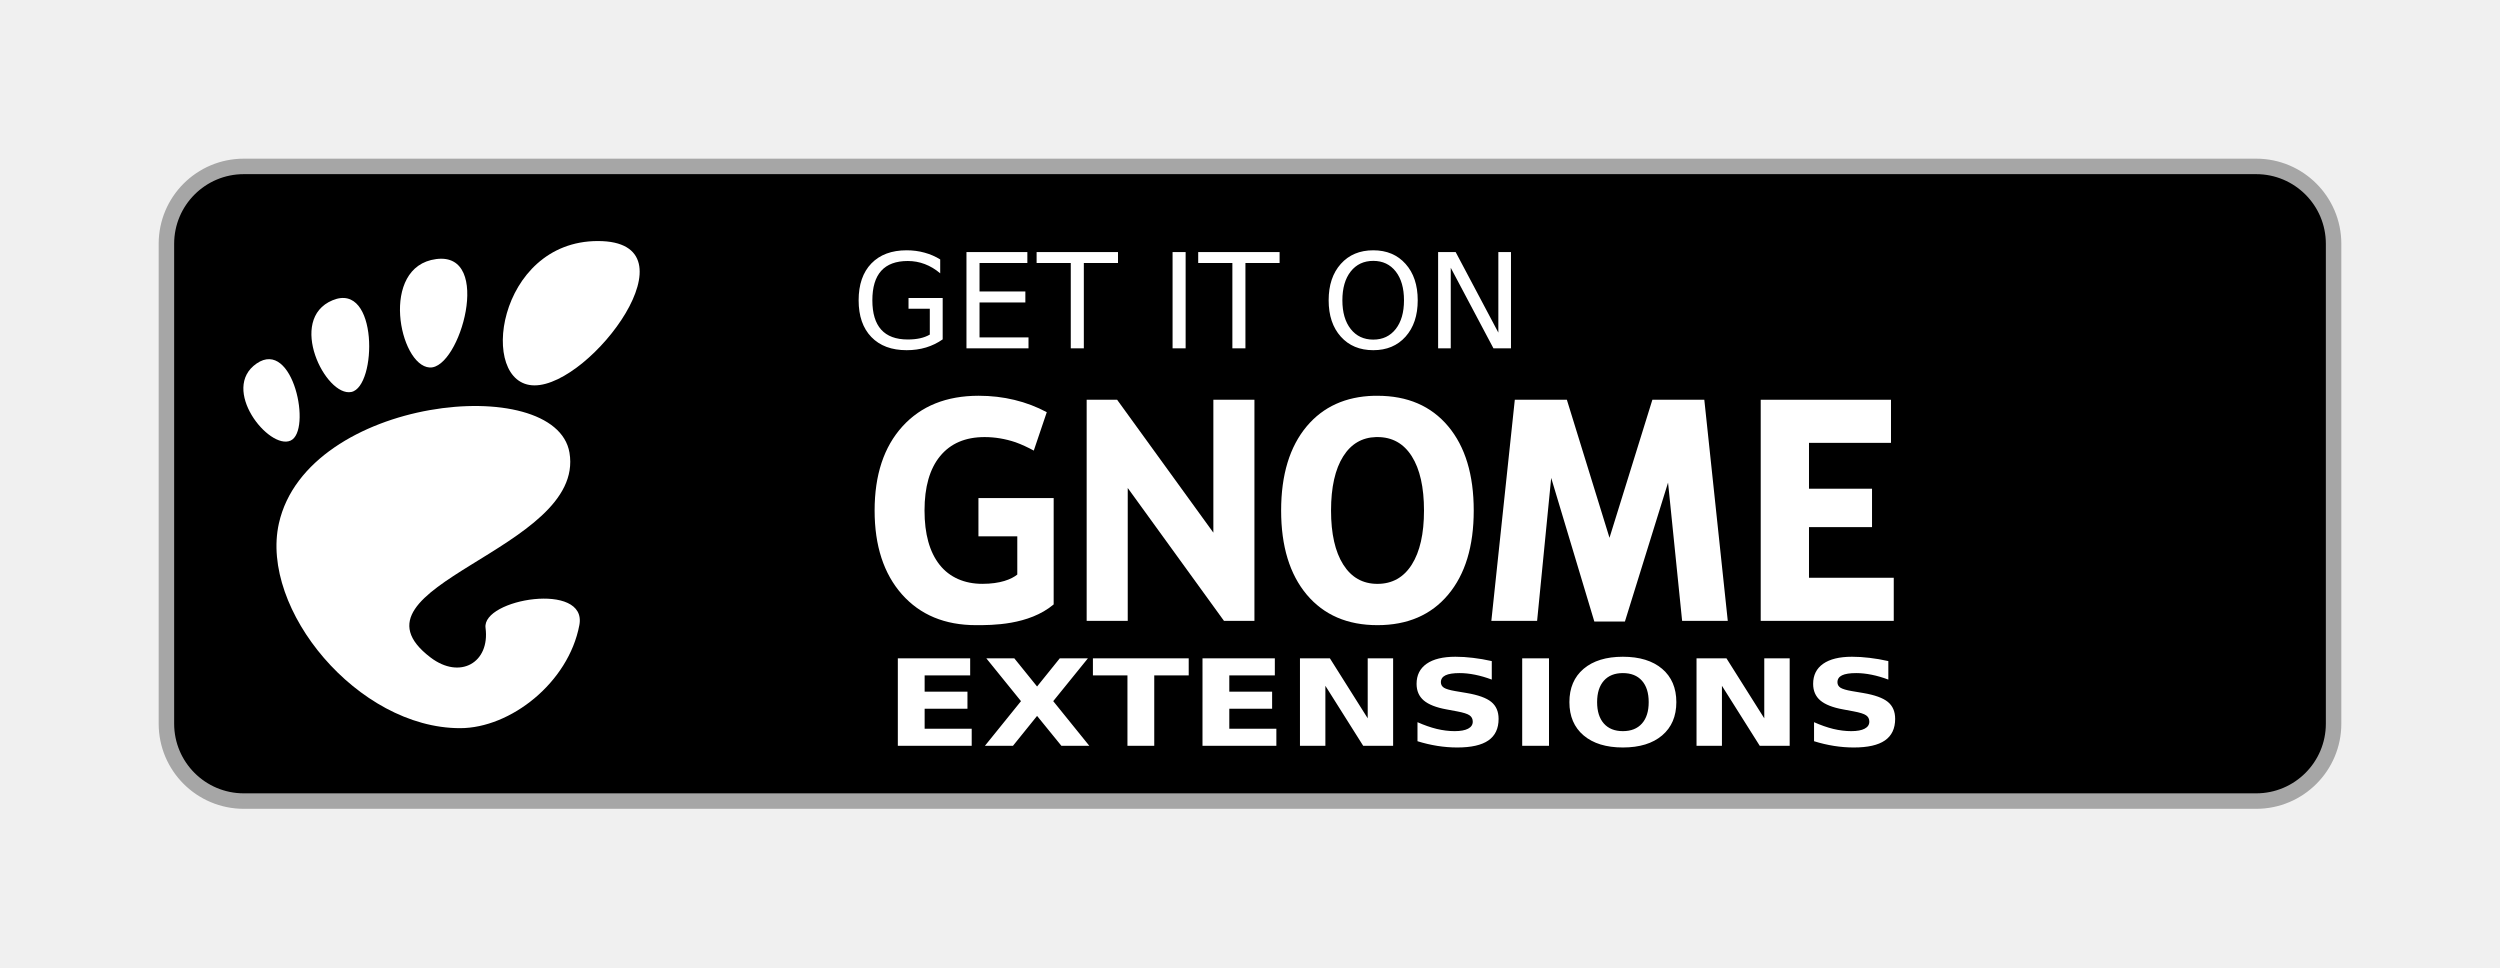
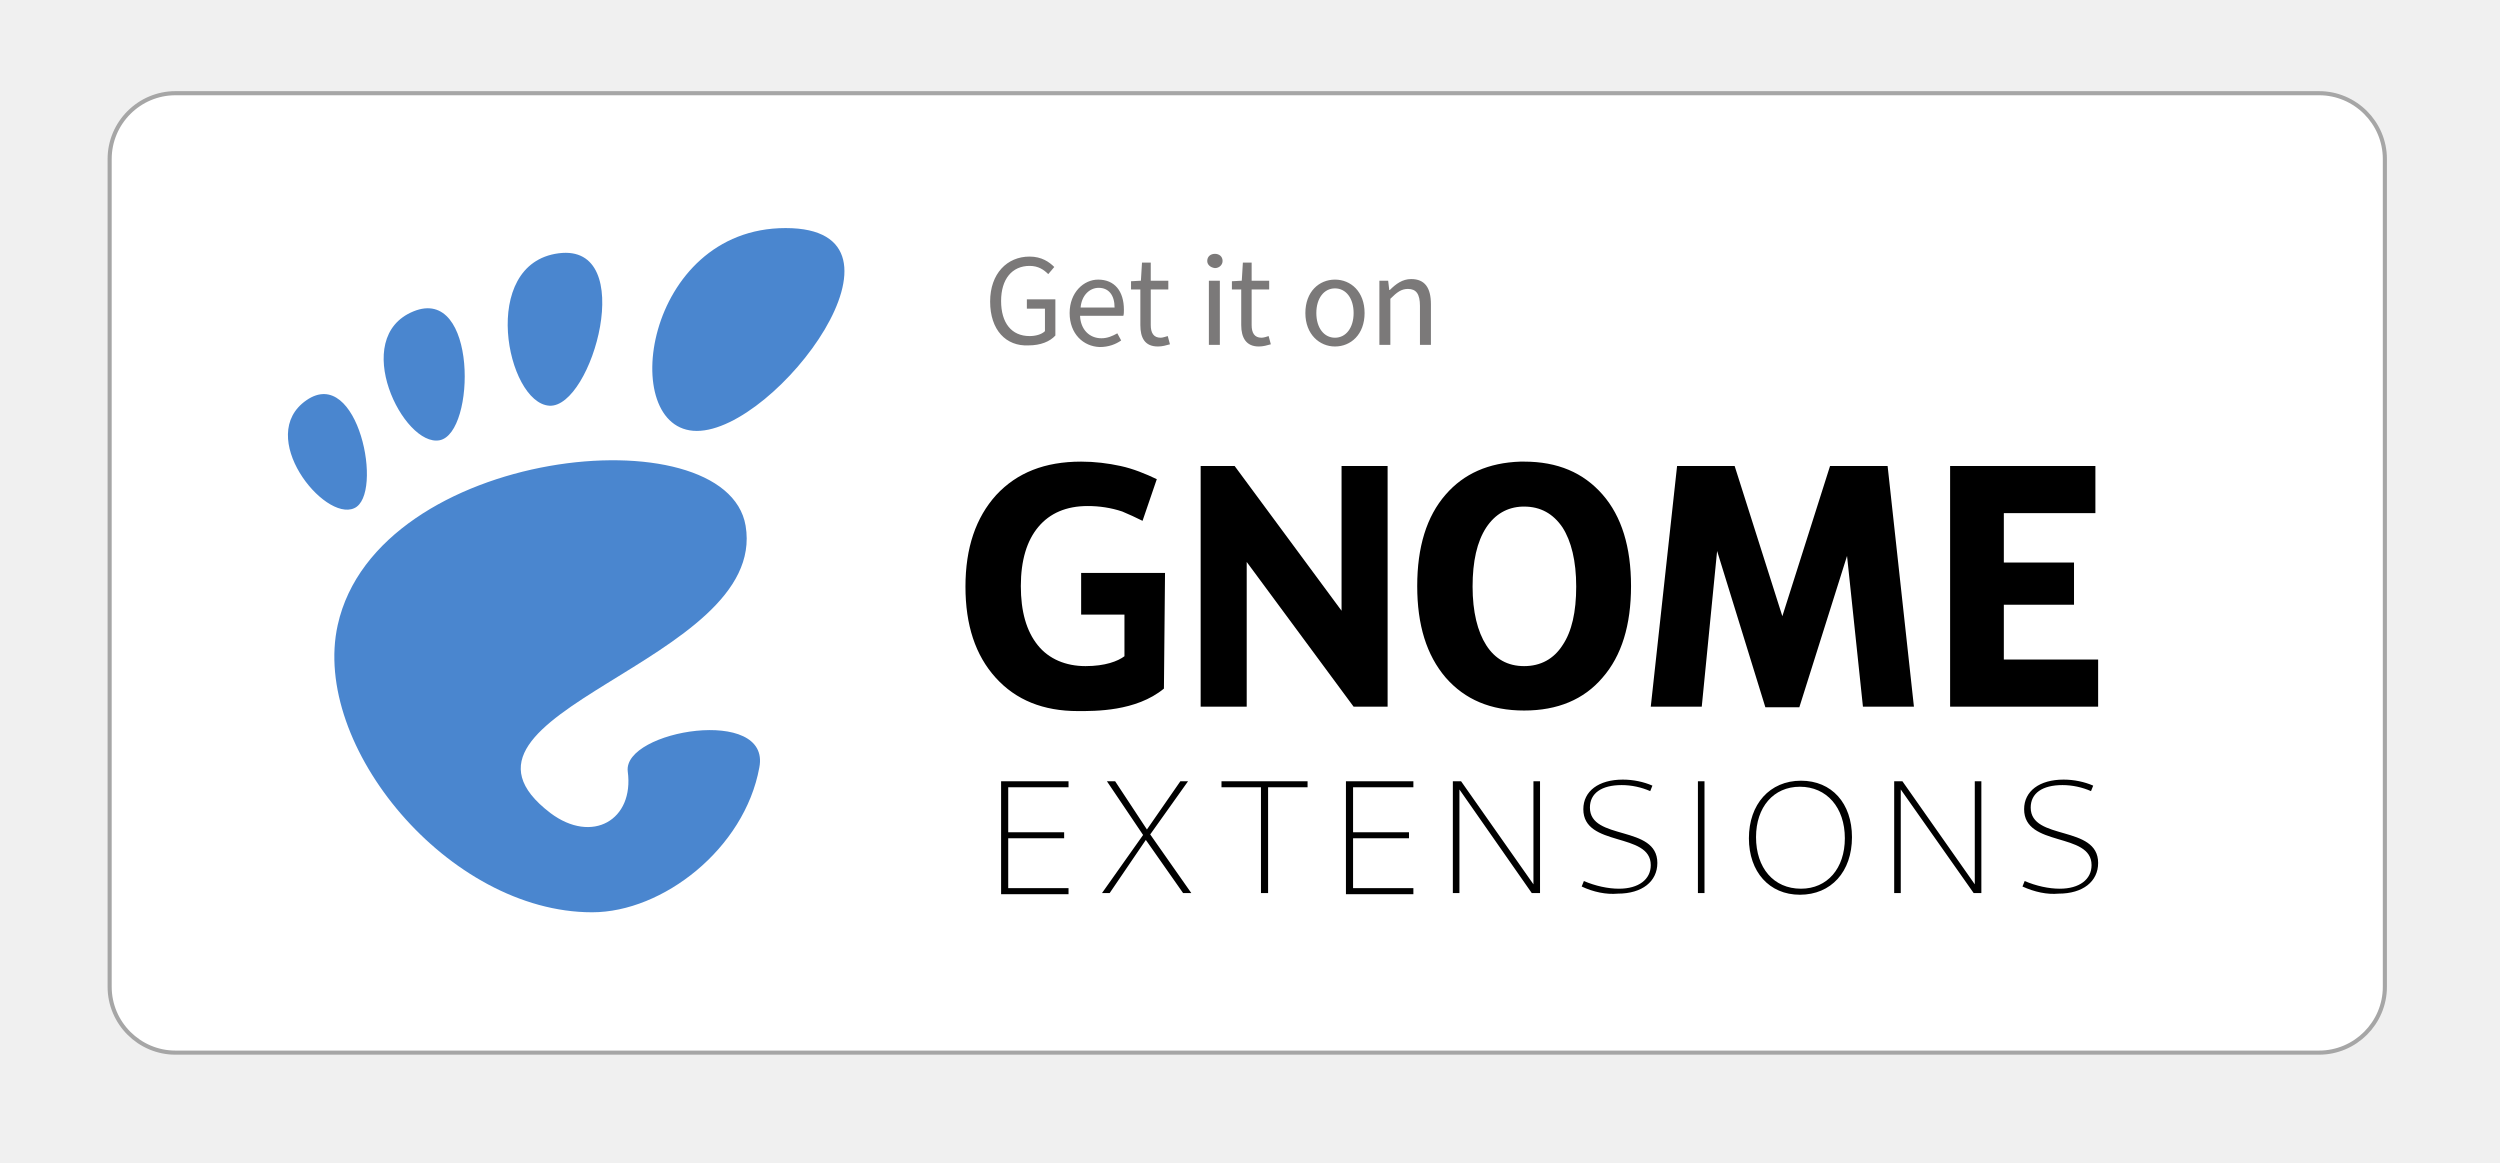
- <svg xmlns="http://www.w3.org/2000/svg" xmlns:xlink="http://www.w3.org/1999/xlink" width="646" height="250" id="svg8502" version="1.1">
-   <defs id="defs8504">
-     <linearGradient id="linearGradient4392">
-       <stop style="stop-color:#ffffff;stop-opacity:0.098" offset="0" id="stop4394" />
-       <stop style="stop-color:#ffffff;stop-opacity:0" offset="1" id="stop4396" />
-     </linearGradient>
-     <radialGradient xlink:href="#linearGradient4392" id="radialGradient4398" cx="113" cy="-12.89" fx="113" fy="-12.89" r="59.662" gradientTransform="matrix(-4.3416142e-8,1.961051,-1.977812,2.8493899e-8,254.5069,78.76343)" gradientUnits="userSpaceOnUse" />
-   </defs>
-   <g id="layer1" transform="translate(-289,-312.3622)">
-     <rect style="color:#000000;display:inline;overflow:visible;visibility:visible;fill:#000000;fill-opacity:1;fill-rule:nonzero;stroke:#a6a6a6;stroke-width:4;stroke-miterlimit:4;stroke-dasharray:none;stroke-opacity:1;marker:none;enable-background:accumulate" id="rect3007" width="560" height="164" x="332" y="355.362" rx="20" ry="20" />
-     <text id="text3013" y="402.367" x="508.951" style="color:#000000;font-style:normal;font-variant:normal;font-weight:normal;font-stretch:normal;font-size:12.395px;line-height:100%;font-family:'DejaVu Sans';-inkscape-font-specification:'DejaVu Sans';letter-spacing:0px;word-spacing:0px;display:inline;overflow:visible;visibility:visible;fill:#ffffff;fill-opacity:1;fill-rule:nonzero;stroke:none;stroke-width:1px;marker:none;enable-background:accumulate" xml:space="preserve">
-       <tspan y="402.367" x="508.951" id="tspan3015" style="font-style:normal;font-variant:normal;font-weight:normal;font-stretch:normal;font-size:34.125px;font-family:'DejaVu Sans';-inkscape-font-specification:'DejaVu Sans'">GET IT ON</tspan>
-     </text>
-     <g id="g4400" transform="translate(80.99999,76)">
-       <g id="g5012" transform="matrix(2.631588,0,0,2.631575,275.8423,-2346.475)">
-         <g transform="matrix(-1,0,0,1,47.99978,0)" id="g4179" />
-         <g id="g4955" />
-         <g id="g4967" transform="translate(42,0)" />
-         <g transform="translate(0,-0.1025909)" id="g4979" />
-         <g id="g4211" transform="translate(0,1013.362)" />
-         <g transform="translate(0,0.5000174)" id="g4989" />
-         <g id="g4201" transform="translate(19.5,0.5000174)" />
+ <svg xmlns="http://www.w3.org/2000/svg" id="svg8502" viewBox="0 0 456 212">
+   <style>.st2{fill:#4a86cf}.st4{fill:#7b7979}</style>
+   <path d="M423 192H32c-6.6 0-12-5.4-12-12V29c0-6.6 5.4-12 12-12h391c6.6 0 12 5.4 12 12v151c0 6.6-5.4 12-12 12z" fill="#fff" />
+   <path d="M423 192H32c-6.6 0-12-5.4-12-12V29c0-6.6 5.4-12 12-12h391c6.6 0 12 5.4 12 12v151c0 6.6-5.4 12-12 12z" fill="none" stroke="#a6a6a6" stroke-width=".75" />
+   <path class="st2" d="M143.3 41.6c-25.9 0-30.8 37-16.2 37 14.6 0 42.2-37 16.2-37zM100.2 74c7.8.5 16.3-29.7 1.7-27.8-14.6 1.9-9.5 27.3-1.7 27.8zM64.6 92.7c5.5-2.4.7-26.2-8.7-19.7-9.4 6.5 3.2 22.2 8.7 19.7zM80.2 80.3c6.6-1.3 6.9-28.3-4.8-23.5-11.7 4.8-1.8 24.8 4.8 23.5zM114.5 140.7c1.2 8.9-6.5 13.3-14.1 7.6-24-18.3 39.8-27.4 35.6-52.4-3.5-20.7-67.2-14.4-74.4 18.1-4.9 22 20.2 52.4 46.4 52.4 12.9 0 27.8-11.6 30.5-26.4 2.2-11.3-24.9-6.8-24 .7z" />
+   <g>
+     <path class="st4" d="M180.6 55c0-5.1 3.1-8.2 7.2-8.2 2.2 0 3.6 1 4.5 1.9l-1.1 1.3c-.8-.8-1.8-1.5-3.4-1.5-3.2 0-5.2 2.4-5.2 6.4s1.9 6.4 5.2 6.4c1.1 0 2.2-.3 2.8-.9v-4.1h-3.3v-1.7h5.2v6.6c-1 1.1-2.7 1.8-4.9 1.8-4.1.2-7-2.8-7-8zM195.1 57.1c0-3.8 2.6-6.1 5.2-6.1 3 0 4.7 2.1 4.7 5.5 0 .4 0 .8-.1 1.1H197c.1 2.5 1.7 4.1 3.9 4.1 1.1 0 2-.4 2.9-.9l.7 1.3c-1 .7-2.3 1.2-3.9 1.2-3-.1-5.5-2.4-5.5-6.2zm8.2-1c0-2.3-1.1-3.6-2.9-3.6-1.6 0-3.1 1.3-3.3 3.6h6.2zM208 59.3v-6.5h-1.7v-1.5l1.8-.1.2-3.3h1.6v3.3h3.2v1.6h-3.2v6.5c0 1.4.5 2.3 1.8 2.3.4 0 .9-.2 1.3-.3l.4 1.5c-.7.2-1.4.4-2.2.4-2.4 0-3.2-1.6-3.2-3.9zM220.2 47.6c0-.8.6-1.3 1.4-1.3.8 0 1.4.5 1.4 1.3 0 .7-.6 1.3-1.4 1.3-.8-.1-1.4-.6-1.4-1.3zm.3 3.6h2v11.7h-2V51.2zM226.4 59.3v-6.5h-1.7v-1.5l1.8-.1.2-3.3h1.6v3.3h3.2v1.6h-3.2v6.5c0 1.4.5 2.3 1.8 2.3.4 0 1-.2 1.3-.3l.4 1.5c-.7.2-1.4.4-2.2.4-2.3 0-3.2-1.6-3.2-3.9zM238.1 57.1c0-3.9 2.5-6.1 5.4-6.1 2.9 0 5.4 2.2 5.4 6.1 0 3.9-2.5 6.1-5.4 6.1-2.8 0-5.4-2.2-5.4-6.1zm8.8 0c0-2.7-1.4-4.5-3.4-4.5s-3.4 1.8-3.4 4.5 1.4 4.5 3.4 4.5 3.4-1.8 3.4-4.5zM251.6 51.2h1.6l.2 1.7h.1c1.1-1.1 2.3-2 3.9-2 2.5 0 3.6 1.6 3.6 4.6v7.4h-2v-7.1c0-2.2-.7-3.1-2.2-3.1-1.2 0-2 .6-3.2 1.8v8.4h-2V51.2z" />
+     <g>
+       <path d="M277.3 84.2c-5.8.2-10.3 2.2-13.6 6-3.5 4-5.2 9.6-5.2 16.7s1.7 12.6 5.2 16.7c3.5 4 8.2 6 14.3 6 6.1 0 10.9-2 14.3-6 3.5-4 5.2-9.6 5.2-16.7s-1.7-12.7-5.2-16.7-8.2-6-14.3-6h-.7zm.4 8.2h.3c3 0 5.3 1.3 7 3.8 1.6 2.5 2.5 6.1 2.5 10.8 0 4.6-.8 8.2-2.5 10.7-1.6 2.5-4 3.8-7 3.8s-5.3-1.3-6.9-3.8c-1.6-2.5-2.5-6.1-2.5-10.7s.8-8.2 2.5-10.8c1.6-2.4 3.8-3.7 6.6-3.8zM212.3 125.6c-5.1 4.2-12.6 4.1-15.7 4.1-6.3 0-11.3-2-15-6.1-3.7-4.1-5.5-9.6-5.5-16.6 0-7.1 1.9-12.6 5.6-16.7 3.8-4.1 8.9-6.1 15.5-6.1 2.5 0 4.9.3 7.2.8s4.5 1.4 6.6 2.4l-2.6 7.6c-1.2-.6-2.5-1.2-3.7-1.7-2.1-.7-4.2-1-6.3-1-3.9 0-6.9 1.3-9 3.8-2.1 2.5-3.2 6.1-3.2 10.8 0 4.6 1 8.2 3.1 10.8 2 2.5 5.1 3.8 8.7 3.8 3.6 0 5.9-.9 7.1-1.8v-7.6h-7.9v-7.6h15.3M219 85h6.2l19.5 26.4V85h8.4v43.9h-6.2l-19.5-26.4v26.4H219V85M304 85h12.4l8.7 27.4 8.7-27.4h10.5l4.8 43.9h-9.3l-2.9-27.5-8.7 27.6H322l-8.8-28.5-2.8 28.4h-9.3l4.8-43.9M355.7 85h26.5v8.6h-16.7v9h12.8v7.7h-12.8v10h17.2v8.6h-27V85" />
+       <g>
+         <path d="M182.6 142.5h12.3v1.1h-11v8.2h10.2v1.1h-10.2v9.1h11v1.1h-12.3v-20.6zM208.5 152.3l-6.6-9.8h1.5l5.8 8.8 6.1-8.8h1.4l-6.9 9.7 7.5 10.7h-1.5l-6.8-9.7-6.6 9.7H201l7.5-10.6zM230 143.6h-7.2v-1.1h15.7v1.1h-7.2v19.3H230v-19.3zM245.5 142.5h12.3v1.1h-11v8.2H257v1.1h-10.2v9.1h11v1.1h-12.3v-20.6zM265 142.5h1.5l13.2 18.8v-18.8h1.2v20.4h-1.5L266.2 144v18.9H265v-20.4zM288.5 161.7l.4-1c2.1.9 4.4 1.4 6.4 1.4 3.6 0 5.8-1.7 5.8-4.3 0-6.1-12.3-3.2-12.3-10.2 0-3.3 2.8-5.4 7.2-5.4 1.9 0 3.8.4 5.4 1.1l-.4 1c-1.6-.7-3.4-1.1-5.2-1.1-3.7 0-5.8 1.5-5.8 4.1 0 6.1 12.3 3.1 12.3 10.1 0 3.4-2.8 5.6-7.2 5.6-2.1.2-4.5-.3-6.6-1.3zM309.7 142.5h1.2v20.4h-1.2v-20.4zM319 152.9c0-6.2 3.8-10.5 9.5-10.5 5.6 0 9.3 4.1 9.3 10.3 0 6.3-3.8 10.5-9.5 10.5-5.6 0-9.3-4.2-9.3-10.3zm17.5 0c0-5.6-3.3-9.4-8.2-9.4-4.8 0-8 3.7-8 9.2 0 5.6 3.2 9.4 8.2 9.4 4.8 0 8-3.7 8-9.2zM345.5 142.5h1.5l13.2 18.8v-18.8h1.2v20.4H360L346.7 144v18.9h-1.2v-20.4zM368.9 161.7l.4-1c2.1.9 4.4 1.4 6.4 1.4 3.6 0 5.8-1.7 5.8-4.3 0-6.1-12.3-3.2-12.3-10.2 0-3.3 2.8-5.4 7.2-5.4 1.9 0 3.8.4 5.4 1.1l-.4 1c-1.6-.7-3.4-1.1-5.2-1.1-3.7 0-5.8 1.5-5.8 4.1 0 6.1 12.3 3.1 12.3 10.1 0 3.4-2.8 5.6-7.2 5.6-2.1.2-4.4-.3-6.6-1.3z" />
      </g>
    </g>
  </g>
-   <g transform="matrix(1.064362,0,0,1.064362,62.88857,62.28592)" style="fill:#ffffff;fill-opacity:1;fill-rule:nonzero;stroke:none;stroke-miterlimit:4" id="g15043">
-     <g style="fill:#ffffff;fill-opacity:1" id="g15045">
-       <path d="M 86.068,0 C 61.466,0 56.851,35.041 70.691,35.041 84.529,35.041 110.671,0 86.068,0 Z" style="fill:#ffffff;fill-opacity:1" id="path15047" />
-       <path d="M 45.217,30.699 C 52.586,31.149 60.671,2.577 46.821,4.374 32.976,6.171 37.845,30.249 45.217,30.699 Z" style="fill:#ffffff;fill-opacity:1" id="path15049" />
-       <path d="M 11.445,48.453 C 16.686,46.146 12.12,23.581 3.208,29.735 -5.7,35.89 6.204,50.759 11.445,48.453 Z" style="fill:#ffffff;fill-opacity:1" id="path15051" />
-       <path d="M 26.212,36.642 C 32.451,35.37 32.793,9.778 21.667,14.369 10.539,18.961 19.978,37.916 26.212,36.642 Z" style="fill:#ffffff;fill-opacity:1" id="path15053" />
-       <path d="m 58.791,93.913 c 1.107,8.454 -6.202,12.629 -13.36,7.179 C 22.644,83.743 83.16,75.088 79.171,51.386 75.86,31.712 15.495,37.769 8.621,68.553 3.968,89.374 27.774,118.26 52.614,118.26 c 12.22,0 26.315,-11.034 28.952,-25.012 C 83.58,82.589 57.867,86.86 58.791,93.913 Z" style="fill:#ffffff;fill-opacity:1" id="path15055" />
-     </g>
-   </g>
-   <g transform="matrix(0.4849631,0,0,0.4849631,-1670.315,-486.6895)" id="g15057" style="fill:#ffffff">
-     <path d="m 4176.296,1214.44 c -15.108,0.407 -27.039,5.837 -35.813,16.25 -9.086,10.837 -13.656,25.81 -13.656,44.906 0,19.043 4.57,33.976 13.656,44.812 9.13,10.837 21.666,16.25 37.656,16.25 16.034,0 28.601,-5.413 37.688,-16.25 9.086,-10.837 13.625,-25.769 13.625,-44.812 -1e-4,-19.096 -4.539,-34.069 -13.625,-44.906 -9.086,-10.837 -21.654,-16.25 -37.688,-16.25 -0.625,0 -1.23,-0.016 -1.844,0 z m 1.125,22 c 0.241,-0.01 0.474,0 0.719,0 7.883,10e-5 13.992,3.411 18.312,10.25 4.32,6.839 6.5,16.491 6.5,28.906 0,12.362 -2.18,21.943 -6.5,28.781 -4.32,6.839 -10.429,10.281 -18.312,10.281 -7.839,0 -13.898,-3.442 -18.219,-10.281 -4.32,-6.838 -6.5,-16.419 -6.5,-28.781 0,-12.415 2.18,-22.067 6.5,-28.906 4.185,-6.625 10.012,-10.043 17.5,-10.25 z" style="font-style:normal;font-variant:normal;font-weight:bold;font-stretch:normal;font-size:148.7px;line-height:125%;font-family:'Bitstream Vera Sans';text-align:start;writing-mode:lr-tb;text-anchor:start;fill:#ffffff;fill-opacity:1;stroke:none;stroke-width:1pt;stroke-linecap:butt;stroke-linejoin:miter;stroke-opacity:1" id="path15059" />
-     <path d="m 4005.629,1325.612 c -13.308,11.176 -33.107,11.047 -41.355,11.047 -16.613,0 -29.775,-5.471 -39.484,-16.413 -9.71,-10.995 -14.564,-25.882 -14.564,-44.662 0,-18.991 4.944,-33.931 14.832,-44.82 9.888,-10.889 23.428,-16.334 40.62,-16.334 6.636,10e-5 12.983,0.737 19.041,2.209 6.102,1.473 11.848,3.656 17.237,6.549 l -6.921,20.461 c -3.03,-1.659 -6.499,-3.293 -9.714,-4.442 -5.478,-1.841 -10.979,-2.762 -16.502,-2.762 -10.244,10e-5 -18.15,3.393 -23.717,10.179 -5.523,6.734 -8.284,16.387 -8.284,28.959 0,12.468 2.672,22.095 8.017,28.881 5.345,6.786 13.377,10.179 22.782,10.179 9.555,0 15.473,-2.408 18.629,-4.946 v -20.384 h -20.7 v -20.358 h 40.086" style="font-style:normal;font-variant:normal;font-weight:bold;font-stretch:normal;font-size:148.7px;line-height:125%;font-family:'Bitstream Vera Sans';text-align:start;writing-mode:lr-tb;text-anchor:start;fill:#ffffff;fill-opacity:1;stroke:none;stroke-width:1pt;stroke-linecap:butt;stroke-linejoin:miter;stroke-opacity:1" id="path15061" />
-     <path d="m 4023.211,1216.561 h 16.228 l 51.278,70.802 v -70.802 h 21.885 v 117.81 h -16.228 l -51.277,-70.802 v 70.802 h -21.885 v -117.81" style="font-style:normal;font-variant:normal;font-weight:bold;font-stretch:normal;font-size:148.7px;line-height:125%;font-family:'Bitstream Vera Sans';text-align:start;writing-mode:lr-tb;text-anchor:start;fill:#ffffff;fill-opacity:1;stroke:none;stroke-width:1pt;stroke-linecap:butt;stroke-linejoin:miter;stroke-opacity:1" id="path15063" />
-     <path d="m 4246.336,1216.561 h 32.737 l 22.715,73.548 22.849,-73.548 h 27.67 l 12.5,117.81 h -24.319 l -7.5,-73.668 -22.982,74.021 h -16.302 l -22.982,-76.521 -7.5,76.168 h -24.385 l 12.5,-117.81" style="font-style:normal;font-variant:normal;font-weight:bold;font-stretch:normal;font-size:148.7px;line-height:125%;font-family:'Bitstream Vera Sans';text-align:start;writing-mode:lr-tb;text-anchor:start;fill:#ffffff;fill-opacity:1;stroke:none;stroke-width:1pt;stroke-linecap:butt;stroke-linejoin:miter;stroke-opacity:1" id="path15065" />
-     <path d="m 4382.36,1216.561 h 69.415 v 22.962 h -43.693 v 24.436 h 33.588 v 20.462 h -33.588 v 26.987 h 45.163 v 22.962 h -70.885 v -117.81" style="font-style:normal;font-variant:normal;font-weight:bold;font-stretch:normal;font-size:148.7px;line-height:125%;font-family:'Bitstream Vera Sans';text-align:start;writing-mode:lr-tb;text-anchor:start;fill:#ffffff;fill-opacity:1;stroke:none;stroke-width:1pt;stroke-linecap:butt;stroke-linejoin:miter;stroke-opacity:1" id="path15067" />
-   </g>
-   <g aria-label="EXTENSIONS" transform="matrix(0.4456908,0,0,0.375,49.87497,64.69492)" style="font-style:normal;font-variant:normal;font-weight:normal;font-stretch:normal;font-size:82.667px;line-height:25px;font-family:'Bitstream Vera Sans';-inkscape-font-specification:'Bitstream Vera Sans';text-align:center;letter-spacing:0px;word-spacing:0px;writing-mode:lr-tb;text-anchor:middle;fill:#ffffff;fill-opacity:1;stroke:none;stroke-width:0.917px;stroke-linecap:butt;stroke-linejoin:miter;stroke-opacity:1" id="flowRoot4500">
-     <path id="path4526" style="font-style:normal;font-variant:normal;font-weight:bold;font-stretch:normal;font-family:'Bitstream Vera Sans';-inkscape-font-specification:'Bitstream Vera Sans Bold';stroke-width:0.917px" d="m 982.902,283.009 v 12.755 q -4.965,-2.22 -9.688,-3.35 -4.723,-1.13 -8.921,-1.13 -5.57,0 -8.234,1.534 -2.664,1.534 -2.664,4.763 0,2.422 1.776,3.794 1.816,1.332 6.539,2.301 l 6.62,1.332 q 10.051,2.018 14.289,6.135 4.238,4.117 4.238,11.706 0,9.97 -5.934,14.854 -5.893,4.844 -18.043,4.844 -5.732,0 -11.504,-1.09 -5.772,-1.09 -11.544,-3.229 v -13.118 q 5.772,3.068 11.141,4.642 5.409,1.534 10.414,1.534 5.086,0 7.79,-1.695 2.704,-1.695 2.704,-4.844 0,-2.826 -1.857,-4.359 -1.816,-1.534 -7.306,-2.745 l -6.014,-1.332 q -9.042,-1.938 -13.24,-6.176 -4.158,-4.238 -4.158,-11.423 0,-9.001 5.812,-13.845 5.812,-4.844 16.711,-4.844 4.965,0 10.212,0.767 5.247,0.727 10.858,2.22 z m -111.204,-1.897 h 17.357 l 21.918,41.333 v -41.333 h 14.733 V 341.376 H 908.349 L 886.431,300.043 v 41.333 h -14.733 z m -42.706,10.172 q -7.104,0 -11.02,5.247 -3.915,5.247 -3.915,14.773 0,9.486 3.915,14.733 3.915,5.247 11.02,5.247 7.145,0 11.06,-5.247 3.915,-5.247 3.915,-14.733 0,-9.526 -3.915,-14.773 -3.915,-5.247 -11.06,-5.247 z m 0,-11.262 q 14.531,0 22.766,8.315 8.234,8.315 8.234,22.967 0,14.612 -8.234,22.927 -8.234,8.315 -22.766,8.315 -14.491,0 -22.766,-8.315 -8.234,-8.315 -8.234,-22.927 0,-14.652 8.234,-22.967 8.275,-8.315 22.766,-8.315 z m -58.367,1.09 h 15.54 v 60.264 h -15.54 z m -17.639,1.897 v 12.755 q -4.965,-2.22 -9.688,-3.35 -4.723,-1.13 -8.921,-1.13 -5.57,0 -8.234,1.534 -2.664,1.534 -2.664,4.763 0,2.422 1.776,3.794 1.816,1.332 6.539,2.301 l 6.62,1.332 q 10.051,2.018 14.289,6.135 4.238,4.117 4.238,11.706 0,9.97 -5.934,14.854 -5.893,4.844 -18.043,4.844 -5.732,0 -11.504,-1.09 -5.772,-1.09 -11.544,-3.229 v -13.118 q 5.772,3.068 11.141,4.642 5.409,1.534 10.414,1.534 5.086,0 7.79,-1.695 2.704,-1.695 2.704,-4.844 0,-2.826 -1.857,-4.359 -1.816,-1.534 -7.306,-2.745 l -6.014,-1.332 q -9.042,-1.938 -13.24,-6.176 -4.158,-4.238 -4.158,-11.423 0,-9.001 5.812,-13.845 5.812,-4.844 16.711,-4.844 4.965,0 10.212,0.767 5.247,0.727 10.858,2.22 z m -111.204,-1.897 h 17.357 l 21.918,41.333 v -41.333 h 14.733 v 60.264 h -17.357 l -21.918,-41.333 v 41.333 h -14.733 z m -56.51,0 h 41.939 v 11.746 H 600.811 v 11.221 h 24.824 v 11.746 H 600.811 v 13.805 h 27.286 v 11.746 h -42.827 z m -63.534,0 h 55.542 v 11.746 h -19.98 v 48.518 h -15.54 v -48.518 h -20.021 z m -23.008,29.507 20.909,30.758 h -16.186 l -14.087,-20.586 -13.966,20.586 h -16.267 l 20.909,-30.758 -20.102,-29.507 h 16.227 l 13.199,19.415 13.159,-19.415 h 16.307 z m -90.094,-29.507 h 41.939 v 11.746 h -26.398 v 11.221 h 24.824 v 11.746 h -24.824 v 13.805 h 27.286 v 11.746 h -42.827 z" />
-   </g>
</svg>
